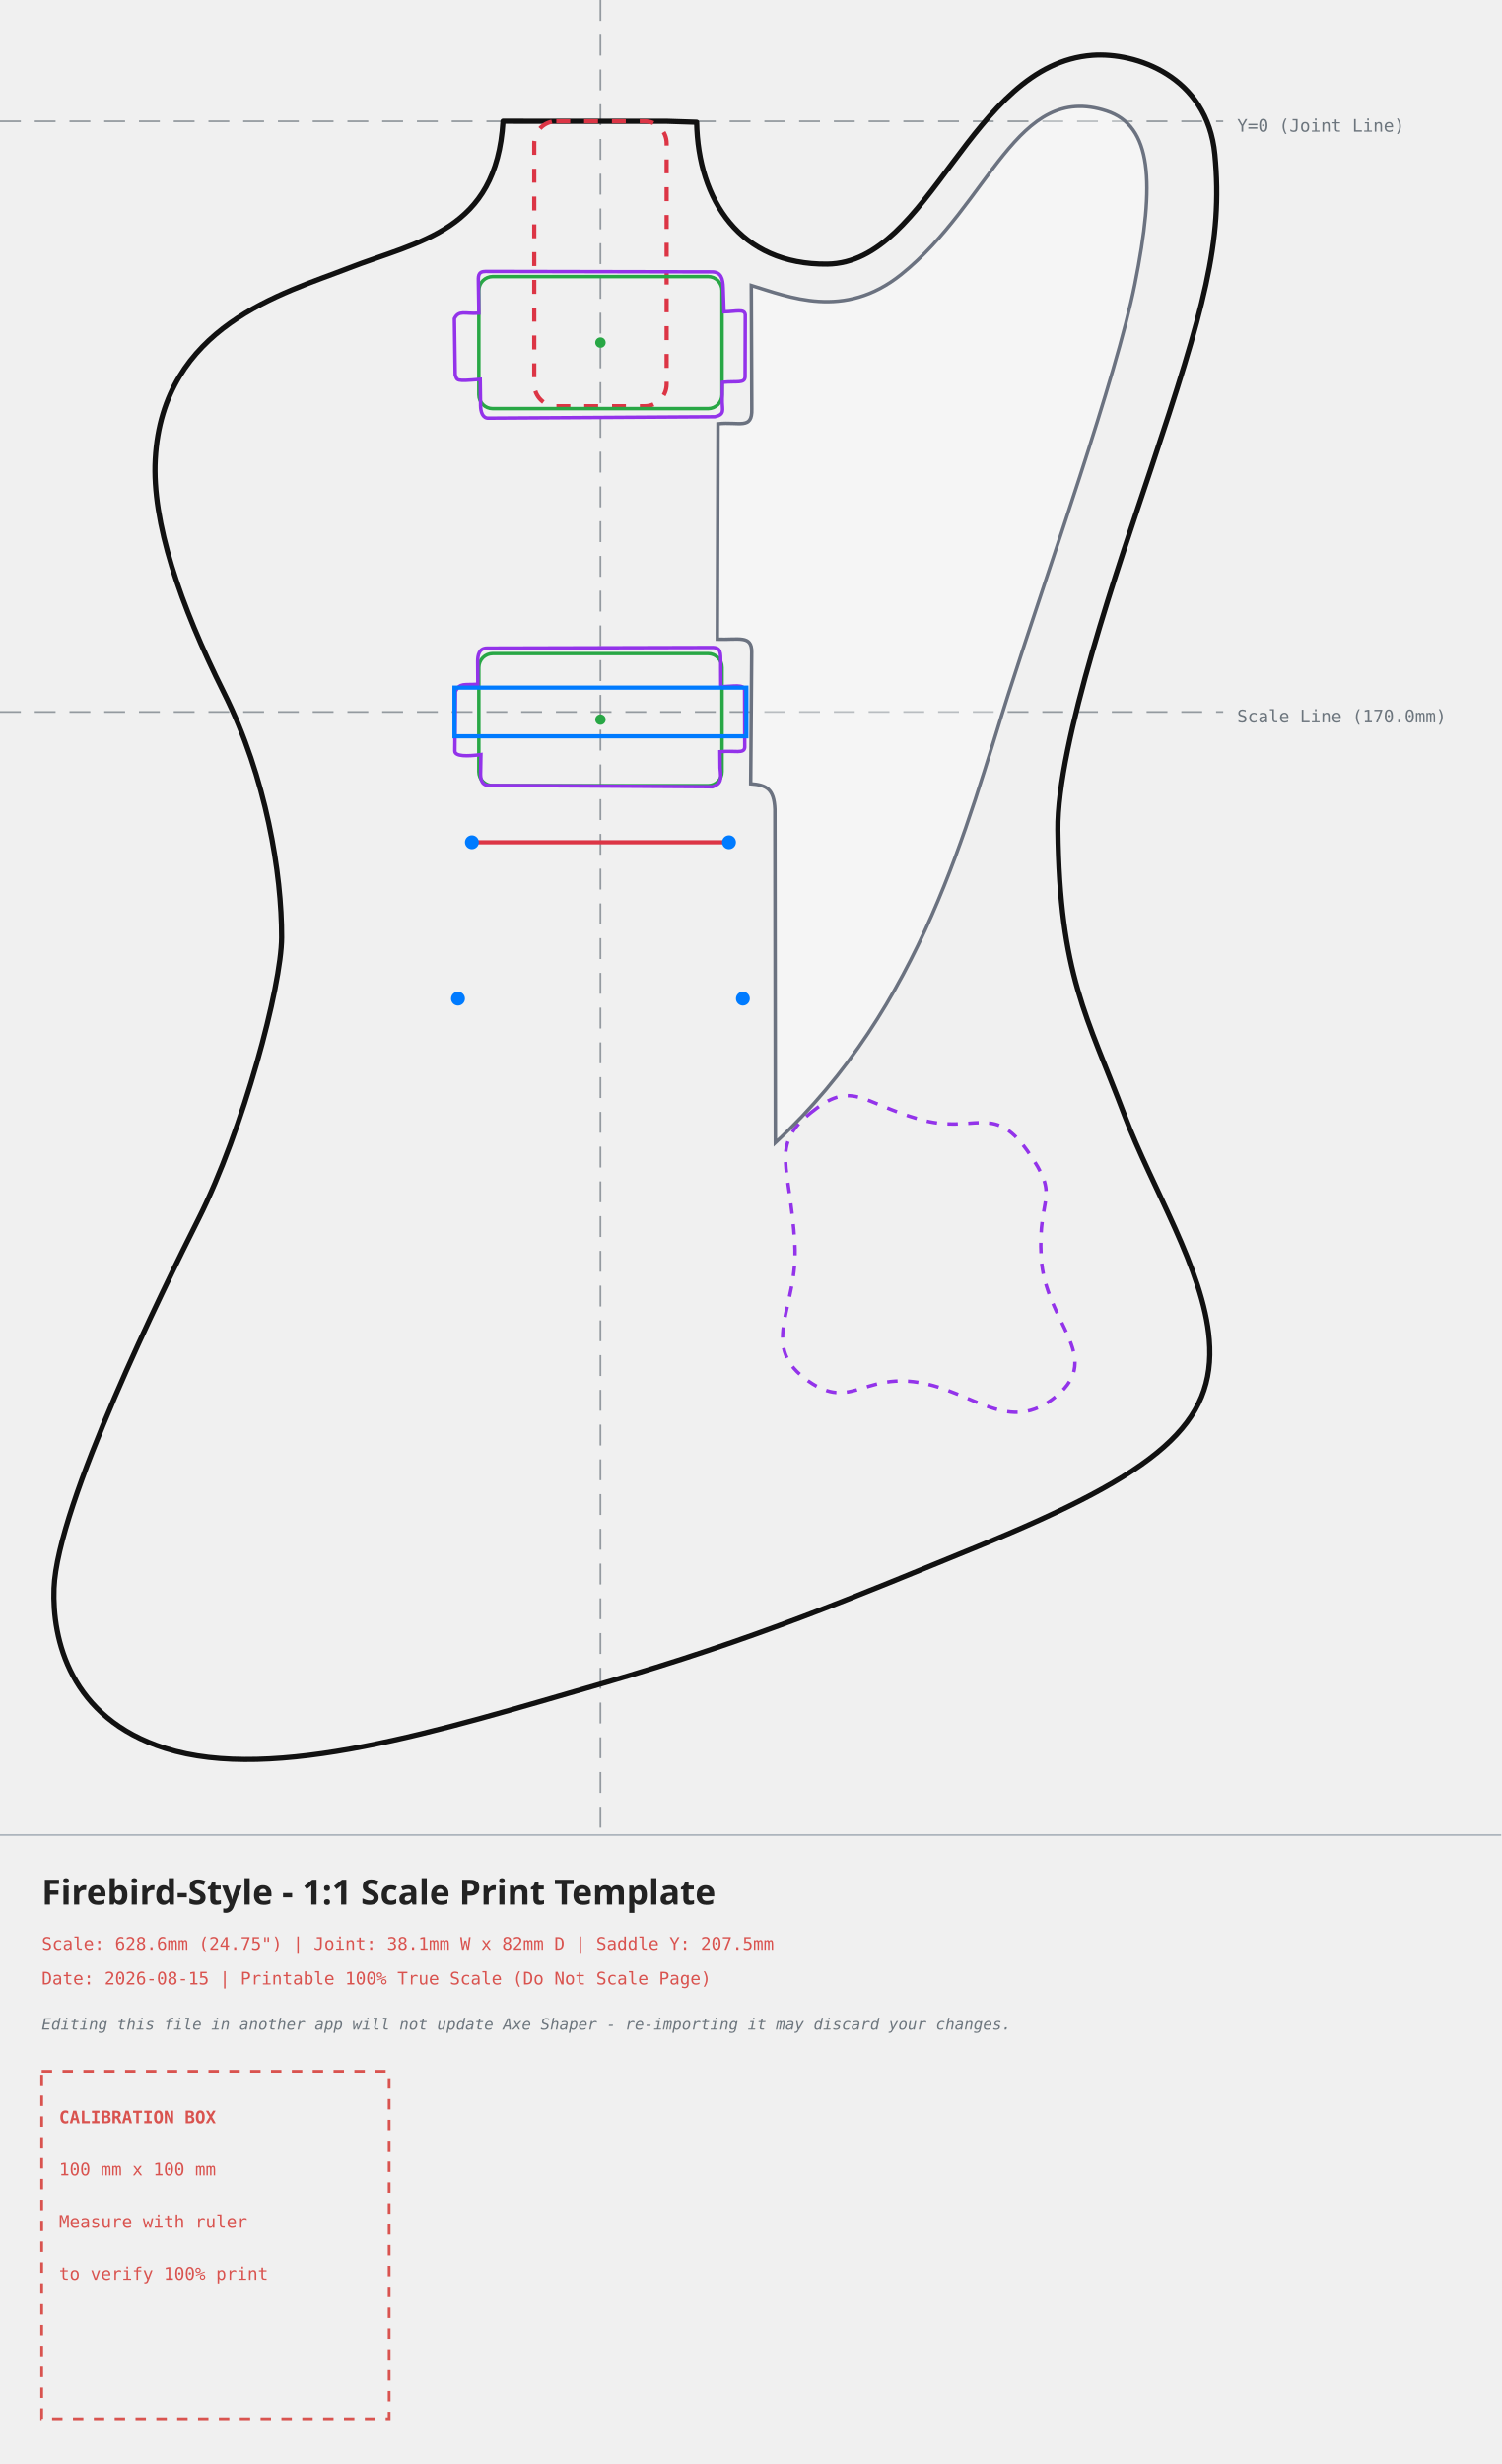
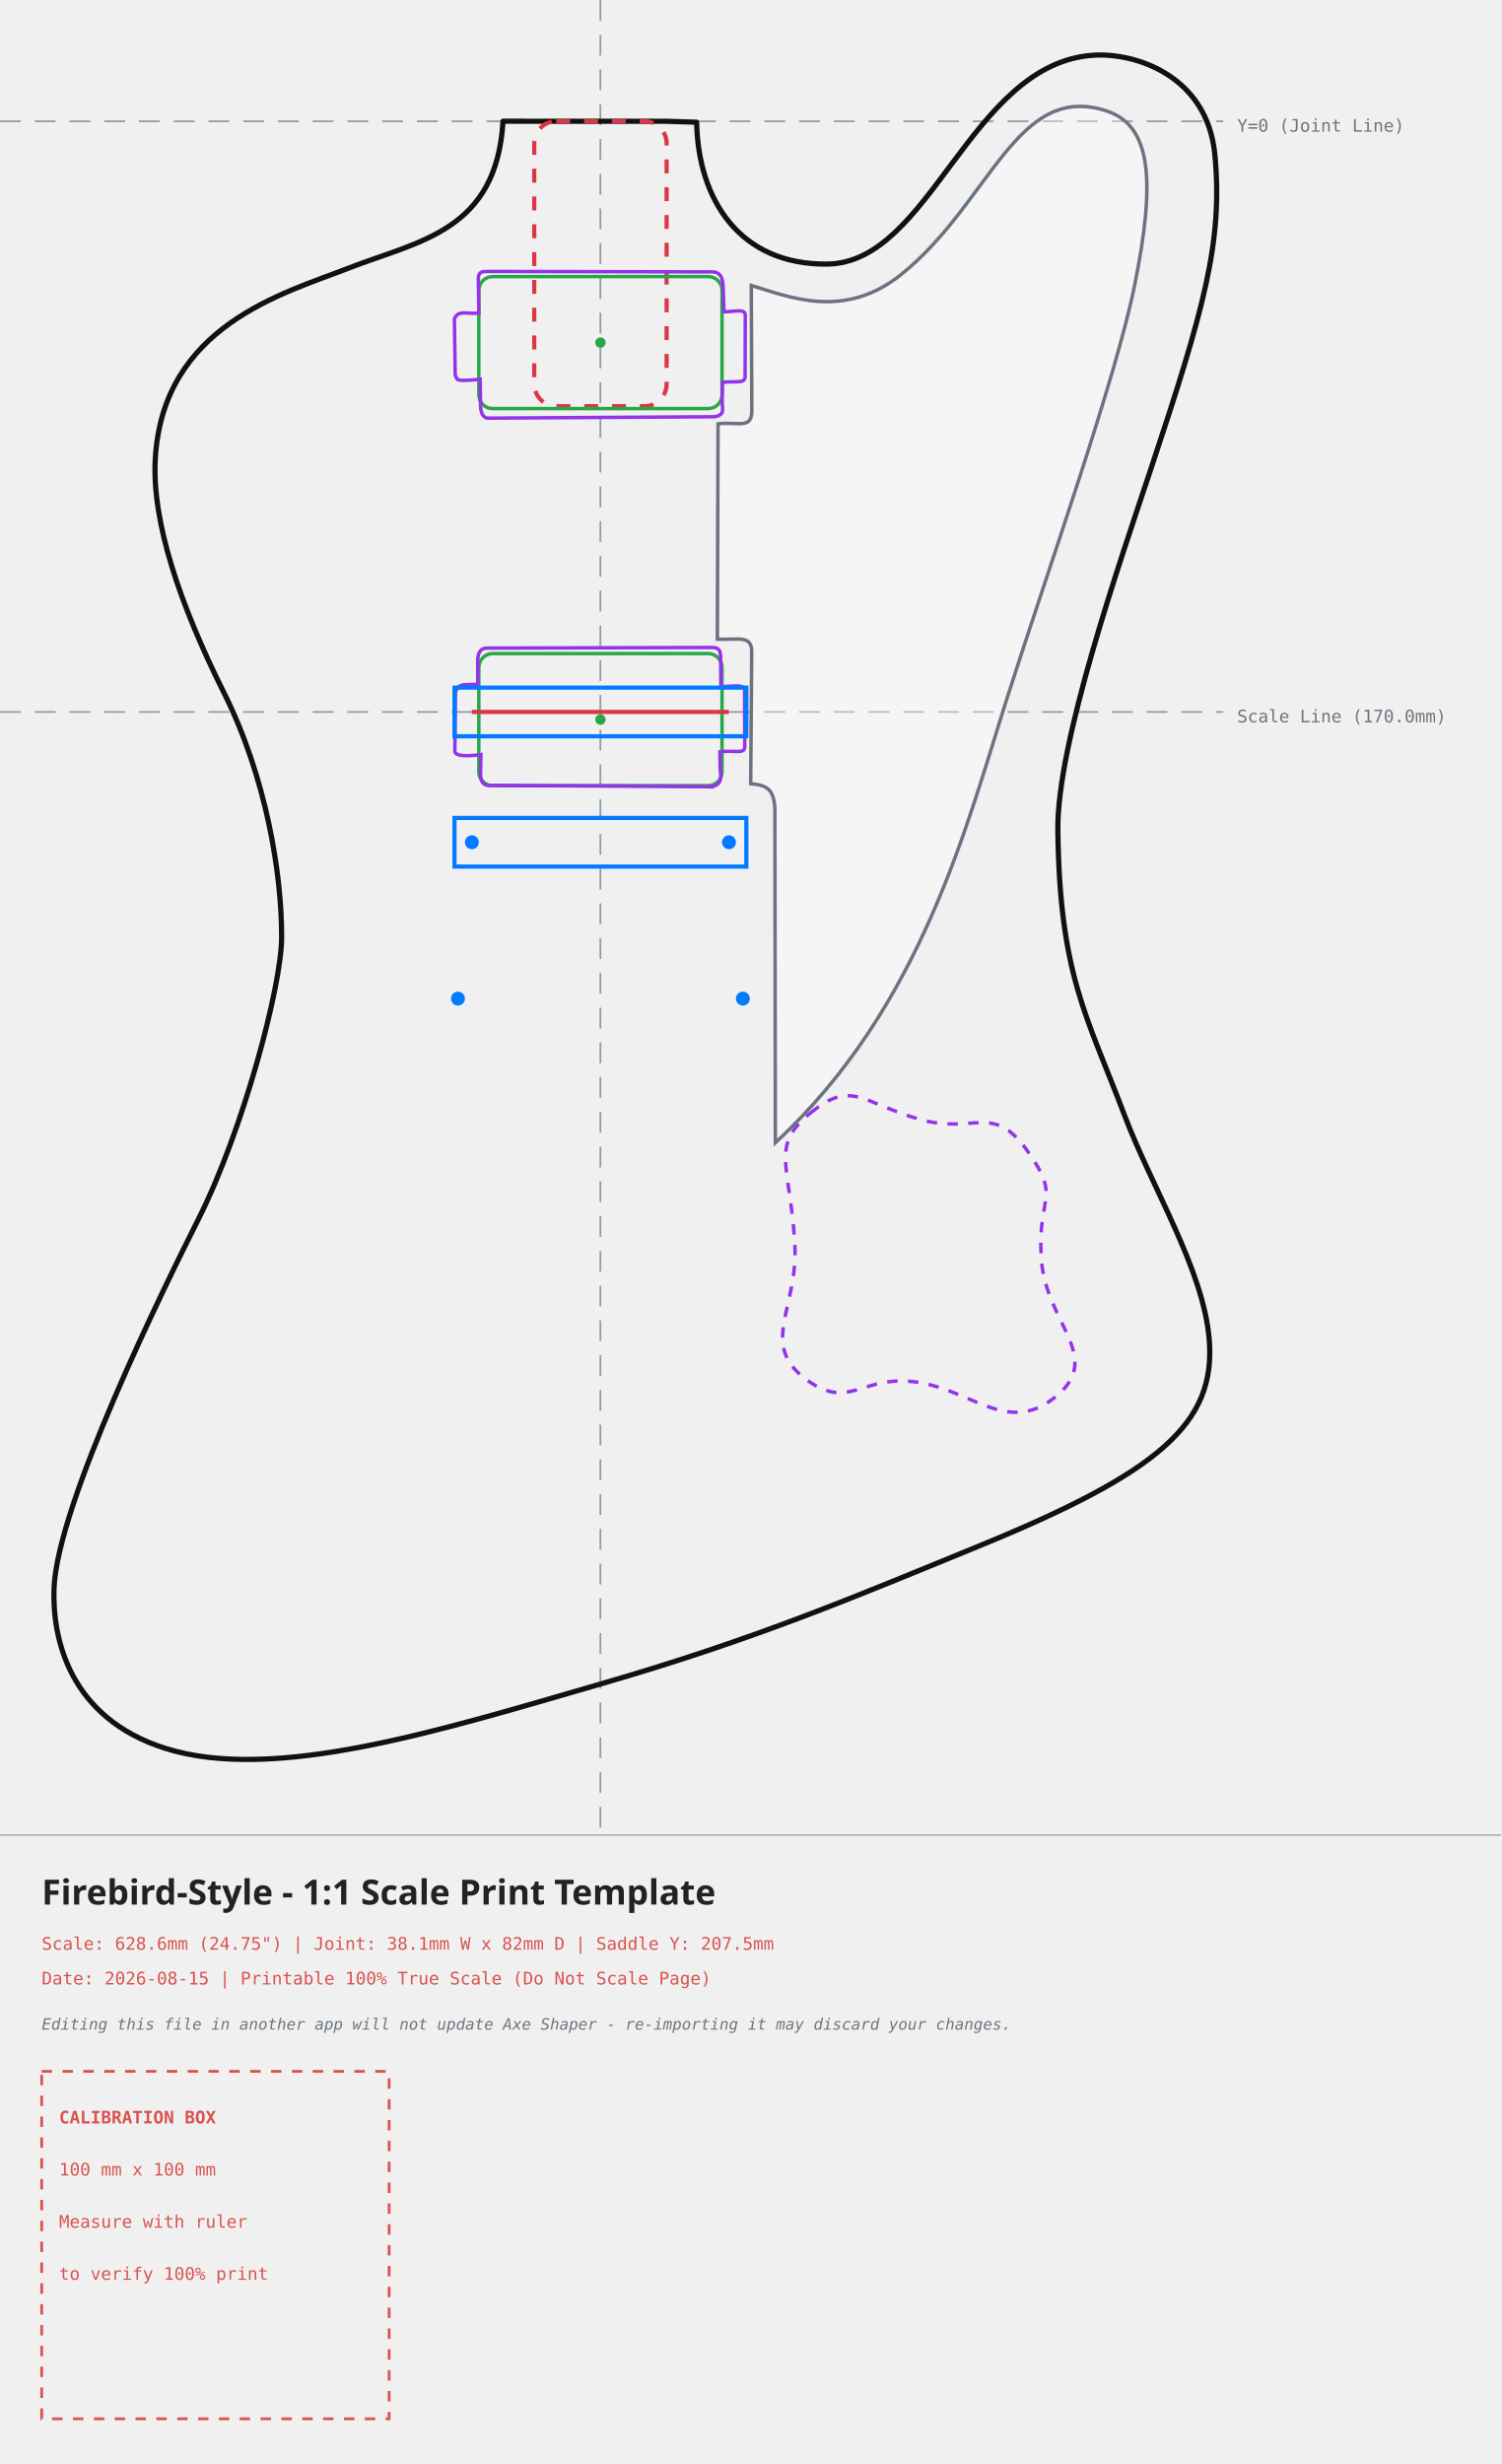
<svg xmlns="http://www.w3.org/2000/svg" width="432.06mm" height="709.14mm" viewBox="-172.81 -34.90 432.06 709.14">
  <style>
    .body-line { fill: none; stroke: #111111; stroke-width: 1.5; stroke-linecap: round; stroke-linejoin: round; }
    .neck-pocket { fill: none; stroke: #dc3545; stroke-width: 1.2; stroke-dasharray: 4,4; }
    .pickup-rout { fill: none; stroke: #28a745; stroke-width: 1.0; }
    .bridge-rout { fill: none; stroke: #007bff; stroke-width: 1.2; }
    .back-route { fill: none; stroke: #9333ea; stroke-width: 1.0; stroke-dasharray: 3,3; }
    .front-route { fill: none; stroke: #9333ea; stroke-width: 1.0; }
    .pickguard { fill: #ffffff; fill-opacity: 0.35; stroke: #6b7280; stroke-width: 1.0; }
    .center-axis { fill: none; stroke: #6c757d; stroke-width: 0.5; stroke-dasharray: 6,4; opacity: 0.7; }
    .calibration-box { fill: none; stroke: #d9534f; stroke-width: 0.8; stroke-dasharray: 3,3; }
    .band-rule { fill: none; stroke: #adb5bd; stroke-width: 0.5; }
    .text-label { font-family: monospace, sans-serif; font-size: 5px; fill: #d9534f; }
    .disclaimer-label { font-family: monospace, sans-serif; font-size: 4.5px; font-style: italic; fill: #6c757d; }
    .axis-label { font-family: monospace, sans-serif; font-size: 5px; fill: #6c757d; }
    .title-label { font-family: sans-serif; font-size: 10px; font-weight: bold; fill: #222222; }
  </style>
  <g>
    <line x1="0" y1="-34.90" x2="0" y2="493.23" class="center-axis" />
    <line x1="-172.81" y1="0" x2="179.25" y2="0" class="center-axis" />
    <text x="183.25" y="3" class="axis-label">Y=0 (Joint Line)</text>
    <line x1="-172.81" y1="170.00" x2="179.25" y2="170.00" class="center-axis" stroke="#007bff" />
    <text x="183.25" y="173.00" class="axis-label" fill="#007bff">Scale Line (170.0mm)</text>
    <path d="M 60.49 285.38 C 72.33 275.76, 74.90 282.30, 91.72 287.20 C 107.52 291.80, 112.86 282.21, 122.85 296.27 C 132.84 310.33, 125.78 308.45, 126.86 327.02 C 127.95 345.79, 144.96 355.40, 131.27 366.87 C 117.58 378.34, 107.44 365.48, 91.50 362.94 C 75.06 360.32, 71.67 371.71, 58.72 361.72 C 45.77 351.73, 57.02 341.31, 55.95 323.10 C 54.61 300.17, 48.65 295.00, 60.49 285.38 Z" class="back-route" />
    <path d="M -19.05 0.00 C -19.05 0.00, -28.03 -0.02, -28.03 -0.02 C -29.94 31.75, -52.23 34.37, -72.70 42.35 C -91.16 49.55, -126.00 58.79, -128.12 97.24 C -129.12 115.25, -121.03 139.10, -108.38 164.42 C -96.17 188.85, -91.70 216.68, -91.75 234.88 C -91.79 248.90, -102.83 290.37, -115.68 315.92 C -125.59 335.63, -156.35 397.99, -157.26 422.22 C -157.81 436.82, -152.70 459.56, -125.28 468.26 C -93.84 478.23, -45.76 462.99, -0.32 449.86 C 45.11 436.73, 73.76 424.42, 108.50 410.23 C 160.85 388.84, 177.18 374.78, 175.22 350.63 C 173.59 330.49, 158.70 306.89, 150.85 286.11 C 140.05 257.50, 132.17 245.85, 131.65 203.97 C 131.34 179.09, 149.42 127.12, 158.43 100.05 C 173.63 54.36, 179.25 34.64, 176.83 9.54 C 174.64 -13.13, 153.93 -19.90, 141.60 -18.99 C 106.30 -16.36, 95.07 40.76, 65.30 41.10 C 40.13 41.39, 28.12 22.65, 27.69 0.28 C 27.69 0.28, 19.05 0.00, 19.05 0.00 C 19.05 0.00, -19.05 0.00, -19.05 0.00 Z" class="body-line" />
    <path d="M 43.42 47.25 C 54.16 50.50, 70.10 57.30, 86.56 44.10 C 112.25 23.50, 119.73 -11.52, 145.69 -2.96 C 158.66 1.31, 159.75 17.26, 153.81 46.89 C 148.36 74.09, 129.26 127.79, 117.39 164.92 C 105.51 202.05, 92.74 254.70, 50.35 293.97 C 50.35 293.97, 50.21 197.97, 50.21 197.97 C 49.97 192.15, 47.80 191.02, 43.25 190.66 C 43.25 190.66, 43.54 152.71, 43.54 152.71 C 43.55 147.80, 39.84 149.27, 33.65 149.07 C 33.65 149.07, 33.85 87.07, 33.85 87.07 C 39.92 86.38, 43.72 88.90, 43.57 82.84 C 43.57 82.84, 43.42 47.25, 43.42 47.25 Z" class="pickguard" style="fill:#ffffff" />
    <rect x="-19.05" y="0" width="38.1" height="82" rx="6.35" ry="6.35" class="neck-pocket" />
    <g transform="translate(0, 63.7) rotate(0)">
      <rect x="-35.00" y="-19.00" width="70" height="38" rx="4" ry="4" class="pickup-rout" />
      <circle cx="0" cy="0" r="1.5" fill="#28a745" />
    </g>
    <g transform="translate(0, 172.2) rotate(0)">
      <rect x="-35.00" y="-19.00" width="70" height="38" rx="4" ry="4" class="pickup-rout" />
      <circle cx="0" cy="0" r="1.5" fill="#28a745" />
    </g>
    <path d="M -33.00 43.22 C -33.00 43.22, 31.78 43.35, 31.78 43.35 C 34.80 43.22, 35.24 45.33, 35.33 47.91 C 35.33 47.91, 35.56 54.84, 35.56 54.84 C 39.17 54.75, 41.49 53.92, 41.69 55.69 C 41.69 55.69, 41.64 73.57, 41.64 73.57 C 41.46 75.53, 39.48 74.73, 35.10 75.13 C 35.10 75.13, 35.05 80.82, 35.05 80.82 C 35.08 83.08, 35.84 84.41, 32.94 85.04 C 32.94 85.04, -32.10 85.44, -32.10 85.44 C -33.99 85.57, -34.46 83.50, -34.50 81.89 C -34.50 81.89, -34.60 74.27, -34.60 74.27 C -41.83 74.89, -41.17 74.63, -41.80 72.95 C -41.80 72.95, -42.03 56.81, -42.03 56.81 C -40.73 54.28, -39.12 55.49, -34.99 55.23 C -34.99 55.23, -35.13 46.48, -35.13 46.48 C -35.14 44.75, -35.40 43.22, -33.00 43.22 Z" class="front-route" />
    <path d="M -32.60 151.62 C -32.60 151.62, 31.88 151.45, 31.88 151.45 C 34.90 151.32, 34.54 153.13, 34.63 155.71 C 34.63 155.71, 34.66 162.74, 34.66 162.74 C 38.27 162.65, 41.29 161.92, 41.49 163.69 C 41.49 163.69, 41.54 180.17, 41.54 180.17 C 41.36 182.13, 38.78 181.03, 34.40 181.43 C 34.40 181.43, 34.45 186.12, 34.45 186.12 C 34.78 189.48, 34.84 190.61, 32.24 191.54 C 32.24 191.54, -31.30 191.14, -31.30 191.14 C -34.09 191.47, -34.46 189.60, -34.50 187.99 C -34.50 187.99, -34.40 182.27, -34.40 182.27 C -38.33 182.79, -41.87 182.83, -41.90 181.25 C -41.90 181.25, -41.73 164.11, -41.73 164.11 C -40.43 161.58, -39.42 162.29, -35.29 162.03 C -35.29 162.03, -35.33 155.48, -35.33 155.48 C -35.34 153.75, -35.00 151.62, -32.60 151.62 Z" class="front-route" />
-     <g transform="translate(0, 207.50)">
-       <rect x="-42.00" y="-44.50" width="84" height="14" class="bridge-rout" />
-       <line x1="-37.00" y1="0" x2="37.00" y2="0" stroke="#dc3545" stroke-width="1.2" />
-       <circle cx="-37" cy="0" r="2" fill="#007bff" />
-       <circle cx="37" cy="0" r="2" fill="#007bff" />
-       <circle cx="-41" cy="45" r="2" fill="#007bff" />
-       <circle cx="41" cy="45" r="2" fill="#007bff" />
+     <g id="bridge-hardware">
+       <rect x="-42.00" y="163.00" width="84" height="14" class="bridge-rout" />
+       <rect x="-42.00" y="200.50" width="84" height="14" class="bridge-rout" />
+       <line x1="-37.00" y1="170.00" x2="37.00" y2="170.00" stroke="#dc3545" stroke-width="1.2" />
+       <g transform="translate(0, 207.50)">
+         <circle cx="-37" cy="0" r="2" fill="#007bff" />
+         <circle cx="37" cy="0" r="2" fill="#007bff" />
+         <circle cx="-41" cy="45" r="2" fill="#007bff" />
+         <circle cx="41" cy="45" r="2" fill="#007bff" />
+       </g>
    </g>
  </g>
  <g>
    <line x1="-172.81" y1="493.23" x2="259.25" y2="493.23" class="band-rule" />
    <text x="-160.81" y="513.23" class="title-label">Firebird-Style - 1:1 Scale Print Template</text>
    <text x="-160.81" y="526.23" class="text-label">Scale: 628.6mm (24.75") | Joint: 38.1mm W x 82mm D | Saddle Y: 207.5mm</text>
    <text x="-160.81" y="536.23" class="text-label">Date: 2026-08-15 | Printable 100% True Scale (Do Not Scale Page)</text>
    <text x="-160.81" y="549.23" class="disclaimer-label">Editing this file in another app will not update Axe Shaper - re-importing it may discard your changes.</text>
    <g transform="translate(-160.81, 561.23)">
      <rect x="0" y="0" width="100" height="100" class="calibration-box" />
      <text x="5" y="15" class="text-label" font-weight="bold">CALIBRATION BOX</text>
      <text x="5" y="30" class="text-label">100 mm x 100 mm</text>
      <text x="5" y="45" class="text-label">Measure with ruler</text>
      <text x="5" y="60" class="text-label">to verify 100% print</text>
    </g>
  </g>
</svg>
